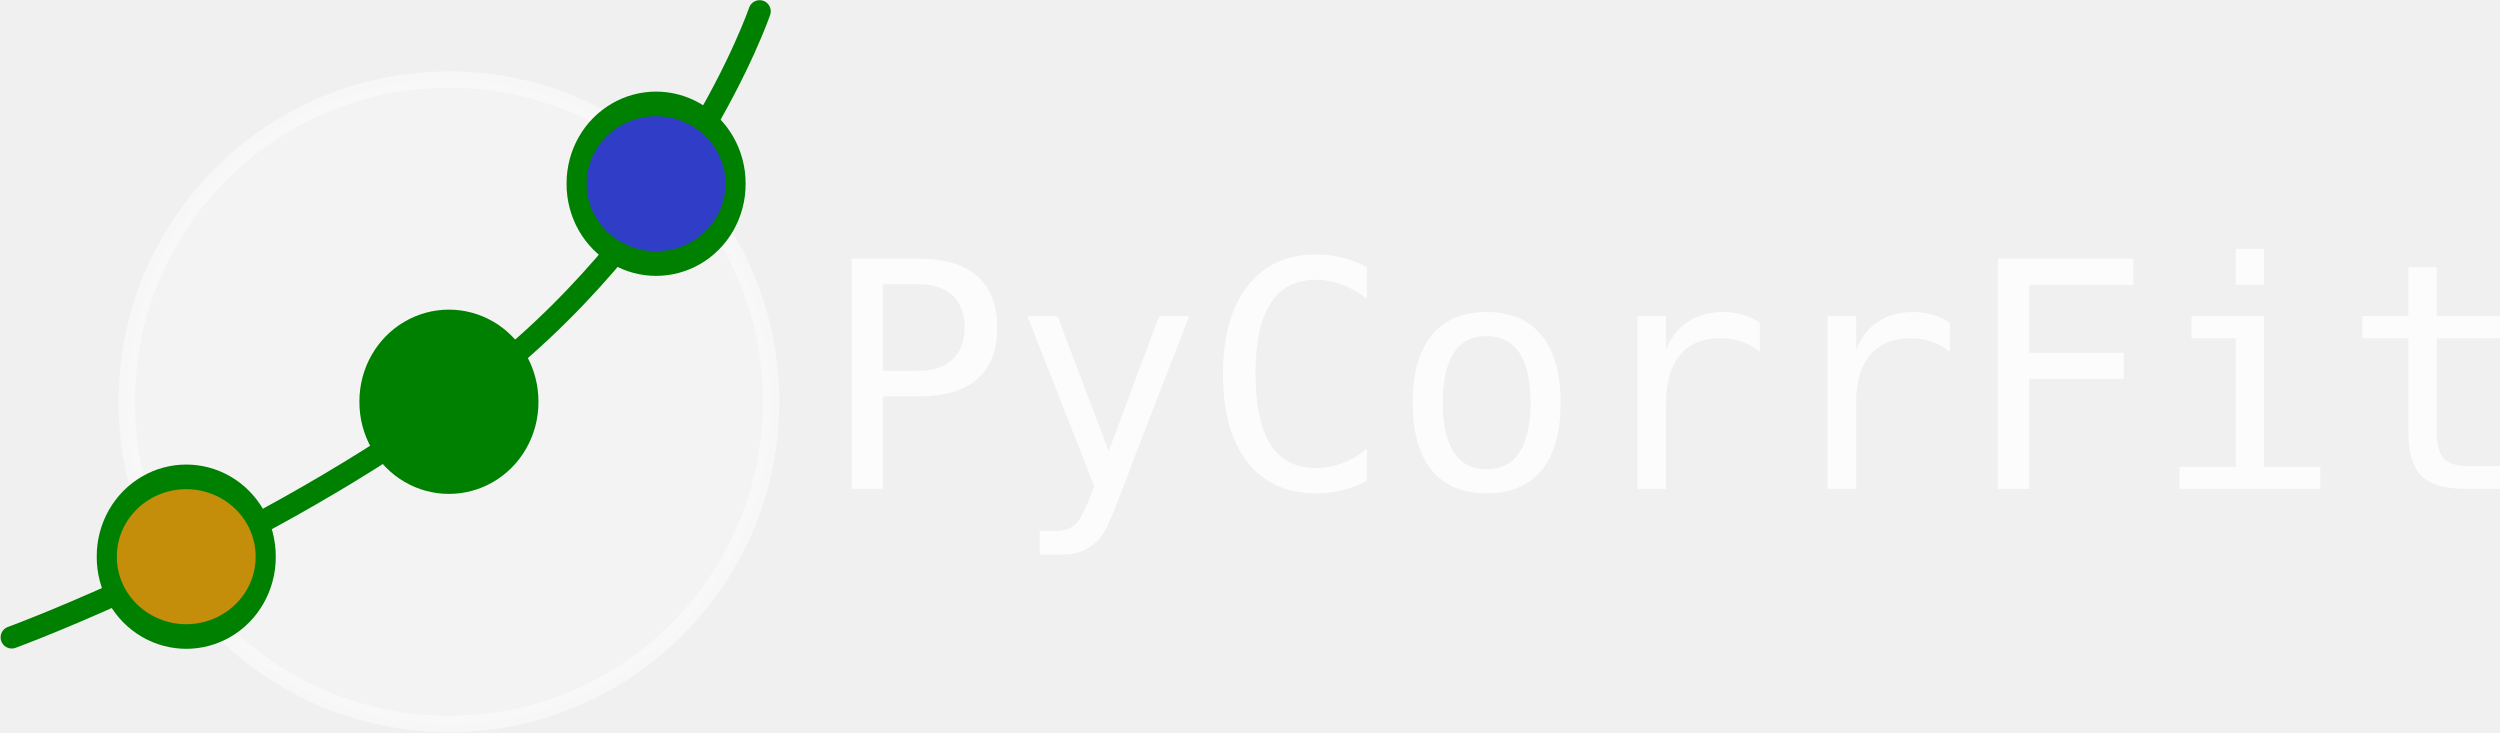
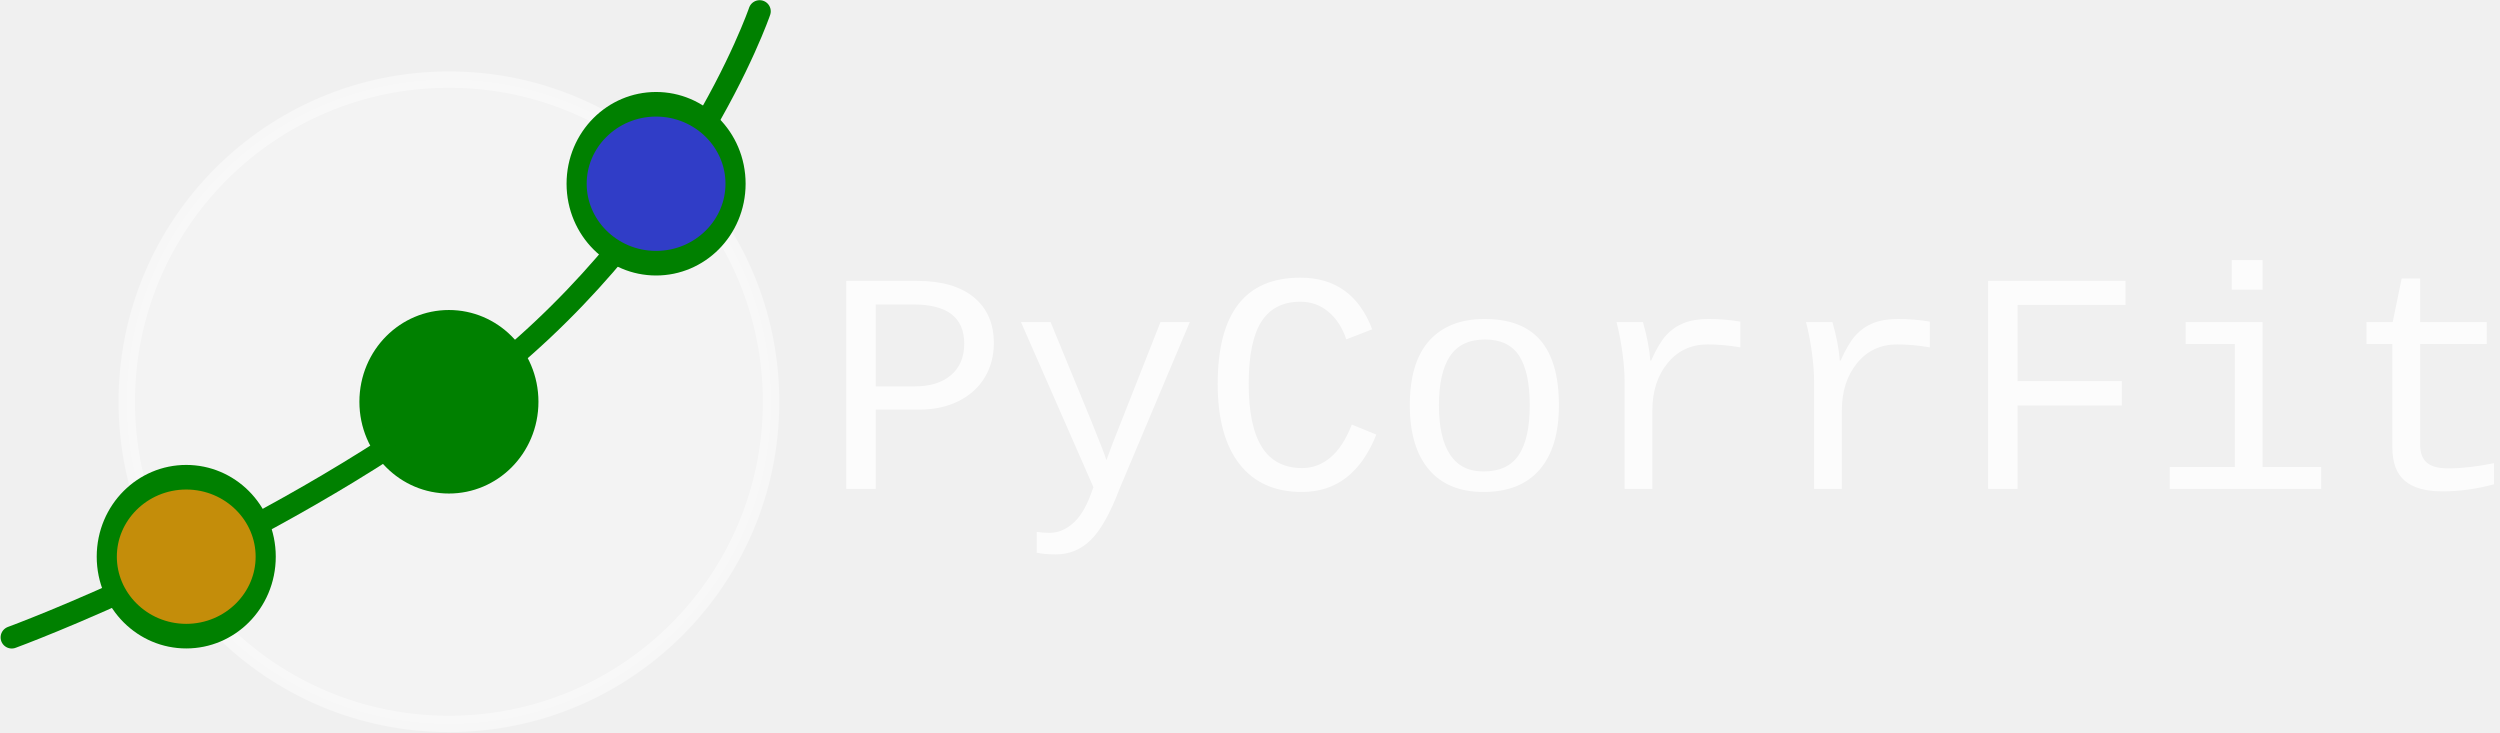
<svg xmlns="http://www.w3.org/2000/svg" width="786.552" height="230.343" id="svg2" version="1.1">
  <defs id="defs4" />
  <g id="layer1" transform="translate(-79.58144,-210.2679)">
-     <path style="fill:#ffffff;fill-opacity:0.172;stroke:#ffffff;stroke-width:6.378;stroke-linecap:round;stroke-miterlimit:4;stroke-opacity:0.445;stroke-dasharray:none" id="path3820" d="m 237.143,46.627 a 125,125.714 0 1 1 -250,0 125,125.714 0 1 1 250,0 z" transform="matrix(0.8109252,0,0,0.8063177,129.883,299.077)" />
+     <path style="fill:#ffffff;fill-opacity:0.172;stroke:#ffffff;stroke-width:6.378;stroke-linecap:round;stroke-miterlimit:4;stroke-opacity:0.445;stroke-dasharray:none" id="path3820" d="m 237.143,46.627 c 0,69.43 -55.964,125.714 -125,125.714 -69.036,0 -125,-56.284 -125,-125.714 0,-69.43 55.964,-125.714 125,-125.714 69.036,0 125,56.284 125,125.714 z" transform="matrix(0.8109252,0,0,0.8063177,129.883,299.077)" />
    <path style="fill:none;stroke:#008000;stroke-width:7;stroke-linecap:round;stroke-linejoin:miter;stroke-miterlimit:4;stroke-opacity:1;stroke-dasharray:none" d="m 83.272,410.804 c 0,0 78.208,-28.602 143.48,-77.096 68.086,-50.585 91.824,-119.881 91.824,-119.881" id="path3780" />
-     <path style="fill:#008000;fill-opacity:1;stroke:#008000;stroke-width:11.257;stroke-miterlimit:4;stroke-opacity:1;stroke-dasharray:none" id="path2985-3" d="m 206.071,424.047 a 44.447,36.365 0 1 1 -88.893,0 44.447,36.365 0 1 1 88.893,0 z" transform="matrix(0.5624713,0,0,0.687465,129.9134,45.15562)" />
-     <path style="fill:#c48d0a;fill-opacity:1;stroke:#008000;stroke-width:11.257;stroke-miterlimit:4;stroke-opacity:1;stroke-dasharray:none" id="path2985" d="m 206.071,424.047 a 44.447,36.365 0 1 1 -88.893,0 44.447,36.365 0 1 1 88.893,0 z" transform="matrix(0.5624713,0,0,0.687465,47.2686,93.89513)" />
-     <path style="fill:#303dc7;fill-opacity:1;stroke:#008000;stroke-width:11.257;stroke-miterlimit:4;stroke-opacity:1;stroke-dasharray:none" id="path2985-1" d="m 206.071,424.047 a 44.447,36.365 0 1 1 -88.893,0 44.447,36.365 0 1 1 88.893,0 z" transform="matrix(0.5624713,0,0,0.687465,195.0909,-23.44119)" />
+     <path style="fill:#008000;fill-opacity:1;stroke:#008000;stroke-width:11.257;stroke-miterlimit:4;stroke-opacity:1;stroke-dasharray:none" id="path2985-3" d="m 206.071,424.047 c 0,20.084 -19.899,36.365 -44.447,36.365 -24.547,0 -44.447,-16.281 -44.447,-36.365 0,-20.084 19.899,-36.365 44.447,-36.365 24.547,0 44.447,16.281 44.447,36.365 z" transform="matrix(0.5624713,0,0,0.687465,129.9134,45.15562)" />
+     <path style="fill:#c48d0a;fill-opacity:1;stroke:#008000;stroke-width:11.257;stroke-miterlimit:4;stroke-opacity:1;stroke-dasharray:none" id="path2985" d="m 206.071,424.047 c 0,20.084 -19.899,36.365 -44.447,36.365 -24.547,0 -44.447,-16.281 -44.447,-36.365 0,-20.084 19.899,-36.365 44.447,-36.365 24.547,0 44.447,16.281 44.447,36.365 z" transform="matrix(0.5624713,0,0,0.687465,47.2686,93.89513)" />
+     <path style="fill:#303dc7;fill-opacity:1;stroke:#008000;stroke-width:11.257;stroke-miterlimit:4;stroke-opacity:1;stroke-dasharray:none" id="path2985-1" d="m 206.071,424.047 c 0,20.084 -19.899,36.365 -44.447,36.365 -24.547,0 -44.447,-16.281 -44.447,-36.365 0,-20.084 19.899,-36.365 44.447,-36.365 24.547,0 44.447,16.281 44.447,36.365 z" transform="matrix(0.5624713,0,0,0.687465,195.0909,-23.44119)" />
    <text xml:space="preserve" style="font-size:99.344px;font-style:normal;font-weight:normal;line-height:125%;letter-spacing:0px;word-spacing:0px;fill:#ffffff;fill-opacity:0.805;stroke:none;font-family:Sans" x="337.982" y="364.08" id="text3793">
-       <tspan id="tspan3795" x="337.982" y="364.08" style="font-style:normal;font-variant:normal;font-weight:normal;font-stretch:normal;fill:#ffffff;fill-opacity:0.805;font-family:Monospace;-inkscape-font-specification:Monospace">PyCorrFit</tspan>
+       <tspan id="tspan3795" x="337.982" y="364.08" style="font-style:normal;font-variant:normal;font-weight:normal;font-stretch:normal;fill:#ffffff;fill-opacity:0.805;font-family:Courier New;-inkscape-font-specification:Courier New">PyCorrFit</tspan>
    </text>
  </g>
</svg>
